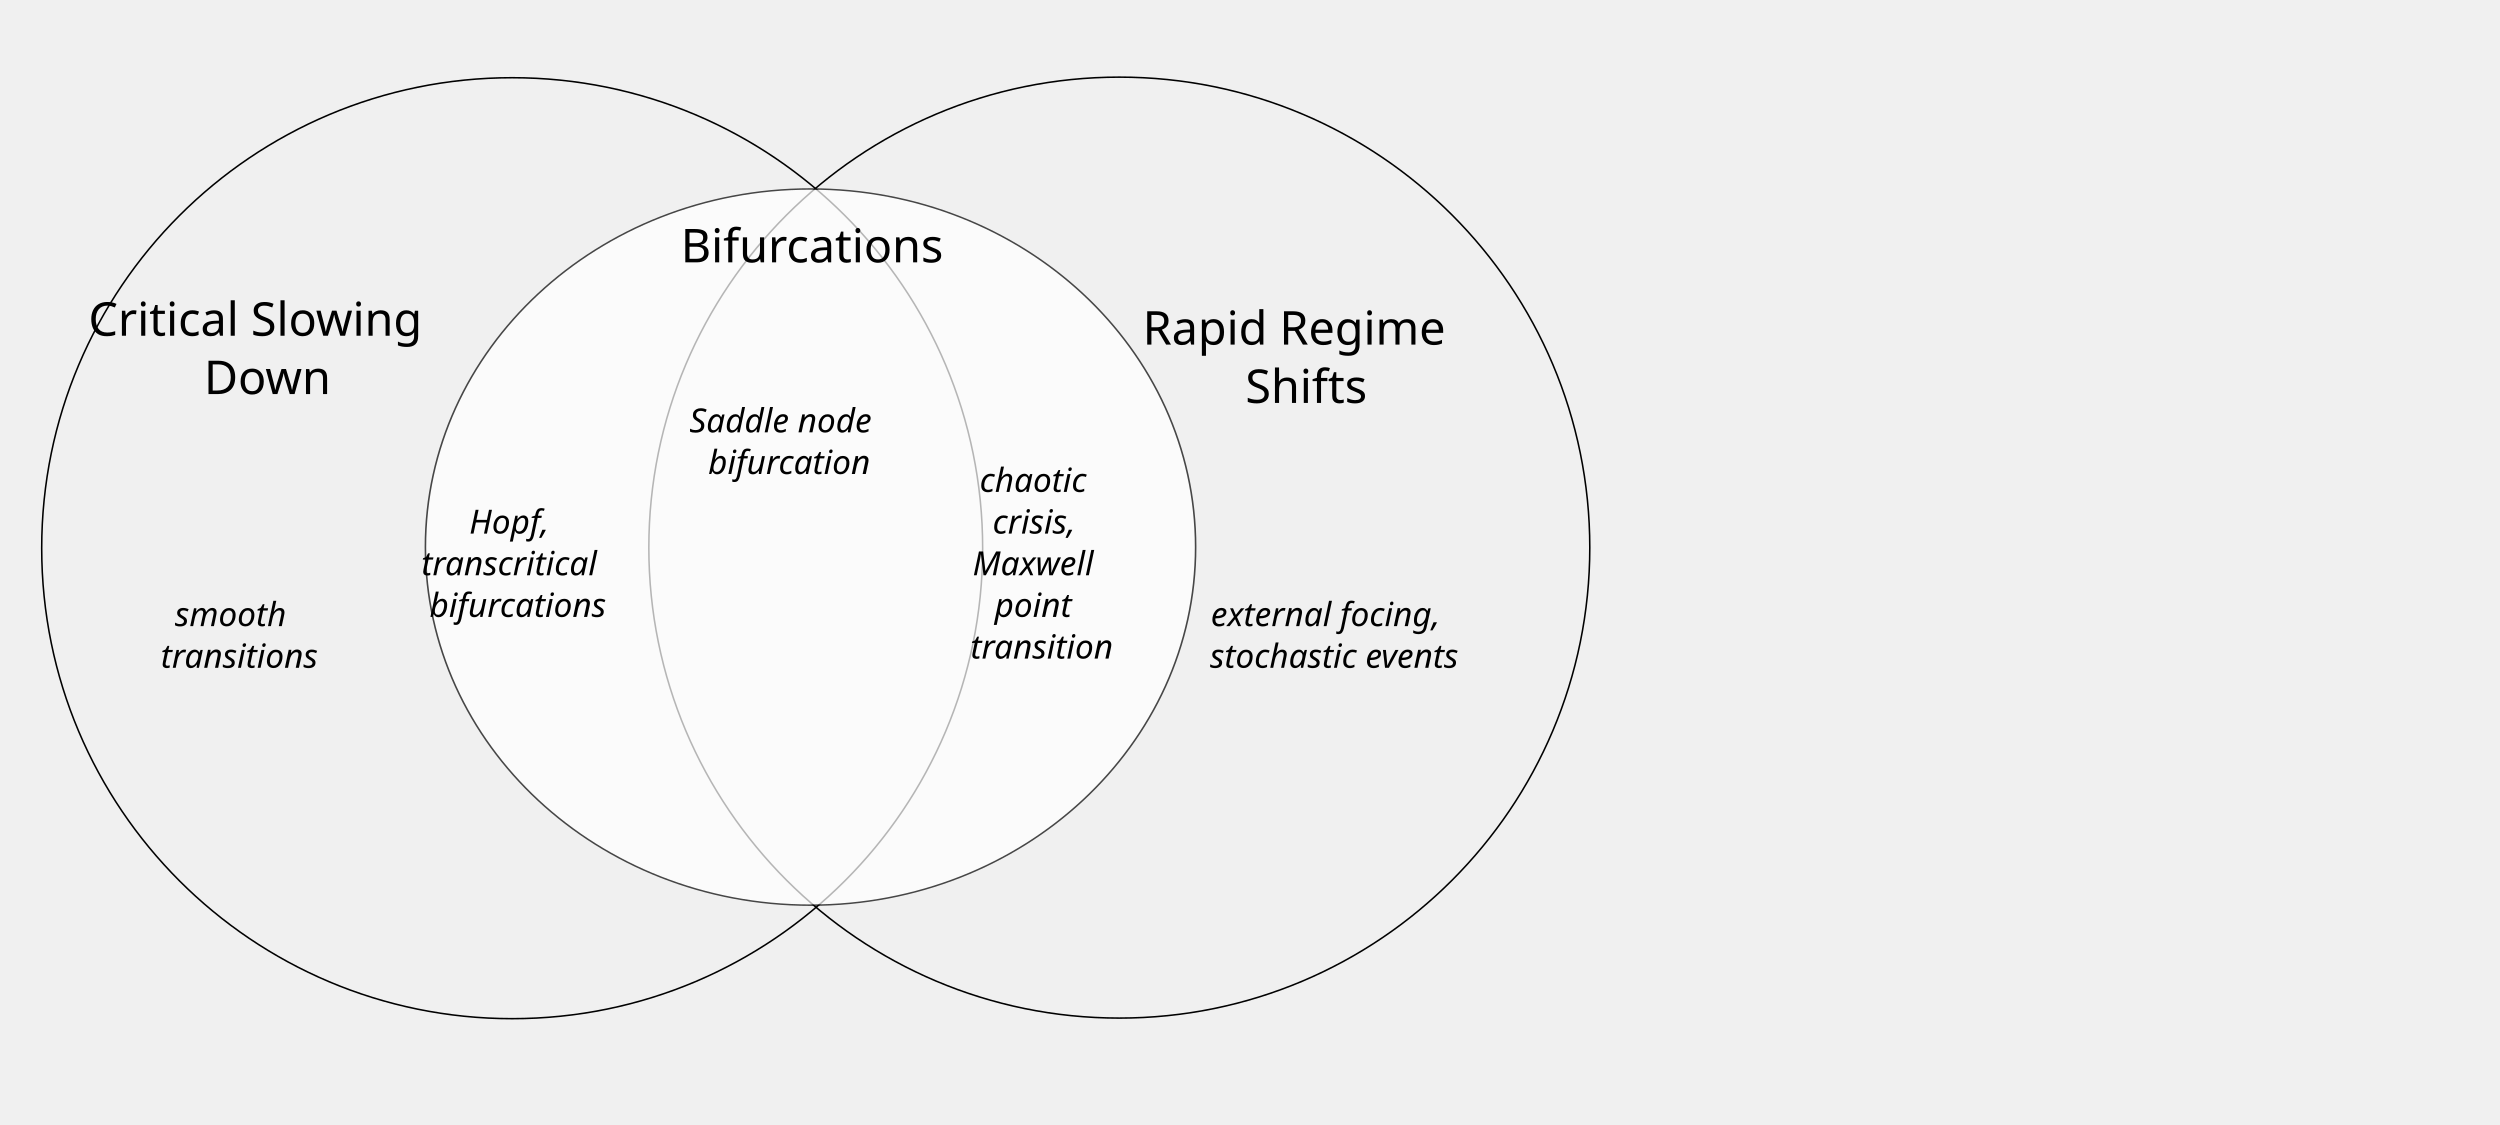
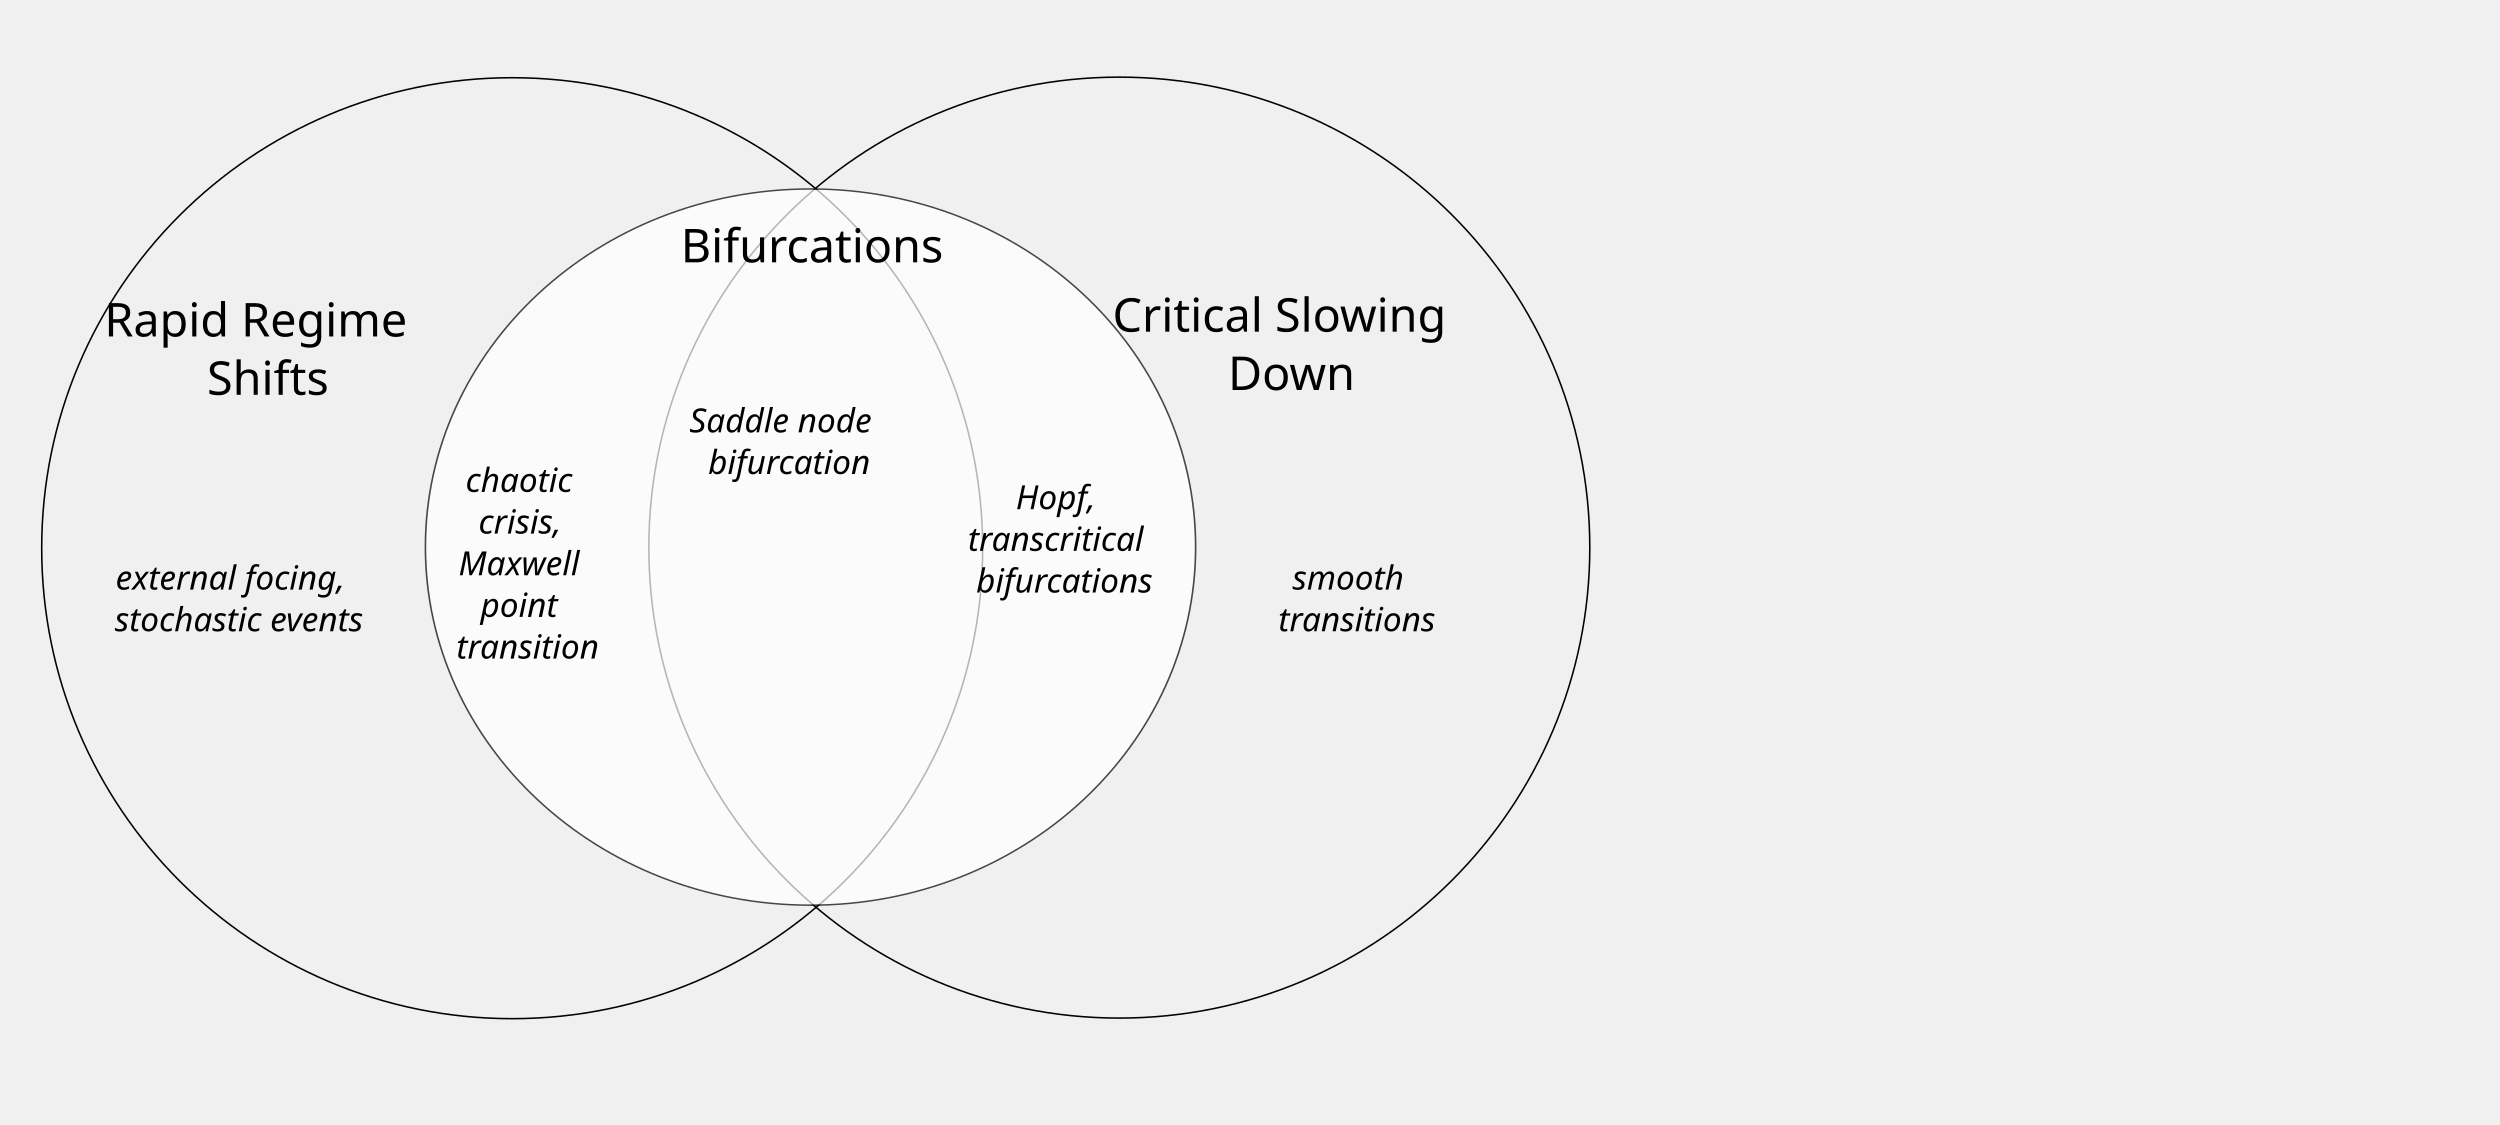
<svg xmlns="http://www.w3.org/2000/svg" id="svg2" version="1.1" width="1500" height="675" xml:space="preserve">
  <defs id="defs6">
    <clipPath clipPathUnits="userSpaceOnUse" id="clipPath18">
      <path d="m 0,2.324581e-5 720,0 0,540 L 0,540 0,2.324581e-5 z" id="path20" />
    </clipPath>
  </defs>
  <g id="g10" transform="matrix(1.25,0,0,-1.25,0,675)">
    <g id="g12" />
    <flowRoot xml:space="preserve" id="flowRoot3249" style="font-size:32px;font-style:normal;font-weight:normal;line-height:125%;letter-spacing:0px;word-spacing:0px;fill:#000000;fill-opacity:1;stroke:none;font-family:Sans" transform="matrix(0.8,0,0,-0.8,833.6993,498.8667)">
      <flowRegion id="flowRegion3251">
        <rect id="rect3253" width="383.141" height="991.042" x="-65.93" y="-2.184" />
      </flowRegion>
      <flowPara style="font-size:32px;font-style:normal;font-variant:normal;font-weight:normal;font-stretch:normal;font-family:Sans;-inkscape-font-specification:Sans" id="flowPara4715">I</flowPara>
      <flowPara style="font-size:14px;font-style:normal;font-variant:normal;font-weight:normal;font-stretch:normal;font-family:Sans;-inkscape-font-specification:Sans" id="flowPara4717">Carpenter and Brock (2006)</flowPara>
      <flowPara style="font-size:14px;font-style:normal;font-variant:normal;font-weight:normal;font-stretch:normal;font-family:Sans;-inkscape-font-specification:Sans" id="flowPara3546">Dakos et al. (2008)</flowPara>
      <flowPara style="font-size:14px;font-style:normal;font-variant:normal;font-weight:normal;font-stretch:normal;font-family:Sans;-inkscape-font-specification:Sans" id="flowPara3540">Guttal and Jayaprakash (2008)</flowPara>
      <flowPara style="font-size:14px;font-style:normal;font-variant:normal;font-weight:normal;font-stretch:normal;font-family:Sans;-inkscape-font-specification:Sans" id="flowPara3548">Dakos et al. (2009)</flowPara>
      <flowPara style="font-size:14px;font-style:normal;font-variant:normal;font-weight:normal;font-stretch:normal;font-family:Sans;-inkscape-font-specification:Sans" id="flowPara3544">Scheffer et al. (2009)</flowPara>
      <flowPara id="flowPara3263" style="font-size:14px;font-style:normal;font-variant:normal;font-weight:normal;font-stretch:normal;font-family:Sans;-inkscape-font-specification:Sans">Carpenter (2011)</flowPara>
      <flowPara style="font-size:14px;font-style:normal;font-variant:normal;font-weight:normal;font-stretch:normal;font-family:Sans;-inkscape-font-specification:Sans" id="flowPara3550">Seekell, Carpenter, and Pace (2011)</flowPara>
      <flowPara style="font-size:14px;font-style:normal;font-variant:normal;font-weight:normal;font-stretch:normal;font-family:Sans;-inkscape-font-specification:Sans" id="flowPara3371">Veraart et al. (2011)</flowPara>
      <flowPara style="font-size:14px;font-style:normal;font-variant:normal;font-weight:normal;font-stretch:normal;font-family:Sans;-inkscape-font-specification:Sans" id="flowPara3373">Boettiger and Hastings (2012)</flowPara>
      <flowPara style="font-size:14px;font-style:normal;font-variant:normal;font-weight:normal;font-stretch:normal;font-family:Sans;-inkscape-font-specification:Sans" id="flowPara3560">Brock and Carpenter (2012)</flowPara>
      <flowPara style="font-size:14px;font-style:normal;font-variant:normal;font-weight:normal;font-stretch:normal;font-family:Sans;-inkscape-font-specification:Sans" id="flowPara3556">Dai et al. (2012) </flowPara>
      <flowPara style="font-size:14px;font-style:normal;font-variant:normal;font-weight:normal;font-stretch:normal;font-family:Sans;-inkscape-font-specification:Sans" id="flowPara3375">Dakos et al. (2012)</flowPara>
      <flowPara style="font-size:14px;font-style:normal;font-variant:normal;font-weight:normal;font-stretch:normal;font-family:Sans;-inkscape-font-specification:Sans" id="flowPara3566">Lade and Gross (2012) </flowPara>
      <flowPara style="font-size:14px;font-style:normal;font-variant:normal;font-weight:normal;font-stretch:normal;font-family:Sans;-inkscape-font-specification:Sans" id="flowPara3381">Perretti and Munch (2012)</flowPara>
      <flowPara style="font-size:14px;font-style:normal;font-variant:normal;font-weight:normal;font-stretch:normal;font-family:Sans;-inkscape-font-specification:Sans" id="flowPara3570">Scheffer et al. (2012)</flowPara>
      <flowPara style="font-size:14px;font-style:normal;font-variant:normal;font-weight:normal;font-stretch:normal;font-family:Sans;-inkscape-font-specification:Sans" id="flowPara3572">Wang et al. (2012)</flowPara>
      <flowPara style="font-size:12px;font-style:normal;font-variant:normal;font-weight:normal;font-stretch:normal;font-family:Sans;-inkscape-font-specification:Sans" id="flowPara3383" />
      <flowPara style="font-size:32px;font-style:normal;font-variant:normal;font-weight:normal;font-stretch:normal;font-family:Sans;-inkscape-font-specification:Sans" id="flowPara4703">II</flowPara>
      <flowPara style="font-size:14px;font-style:normal;font-variant:normal;font-weight:normal;font-stretch:normal;font-family:Sans;-inkscape-font-specification:Sans" id="flowPara3401">Hastings et al. (1993)</flowPara>
      <flowPara style="font-size:14px;font-style:normal;font-variant:normal;font-weight:normal;font-stretch:normal;font-family:Sans;-inkscape-font-specification:Sans" id="flowPara3596">Schreiber (2003) </flowPara>
      <flowPara style="font-size:14px;font-style:normal;font-variant:normal;font-weight:normal;font-stretch:normal;font-family:Sans;-inkscape-font-specification:Sans" id="flowPara3590">Rietkerk and van de Koppel (2008)</flowPara>
      <flowPara style="font-size:14px;font-style:normal;font-variant:normal;font-weight:normal;font-stretch:normal;font-family:Sans;-inkscape-font-specification:Sans" id="flowPara3598">Schreiber and Rudolf (2008)</flowPara>
      <flowPara style="font-size:14px;font-style:normal;font-variant:normal;font-weight:normal;font-stretch:normal;font-family:Sans;-inkscape-font-specification:Sans" id="flowPara3405">Hastings and Wysham (2010)</flowPara>
      <flowPara style="font-size:14px;font-style:normal;font-variant:normal;font-weight:normal;font-stretch:normal;font-family:Sans;-inkscape-font-specification:Sans" id="flowPara3600">Bel, Hagberg, and Meron (2012)</flowPara>
      <flowPara style="font-size:12px;font-style:normal;font-variant:normal;font-weight:normal;font-stretch:normal;font-family:Sans;-inkscape-font-specification:Sans" id="flowPara3594" />
      <flowPara style="font-size:12px;font-style:normal;font-variant:normal;font-weight:normal;font-stretch:normal;font-family:Sans;-inkscape-font-specification:Sans" id="flowPara3407" />
      <flowPara style="font-size:12px;font-style:normal;font-variant:normal;font-weight:normal;font-stretch:normal;font-family:Sans;-inkscape-font-specification:Sans" id="flowPara3409" />
      <flowPara style="font-size:12px;font-style:normal;font-variant:normal;font-weight:normal;font-stretch:normal;font-family:Sans;-inkscape-font-specification:Sans" id="flowPara3411" />
      <flowPara style="font-size:12px" id="flowPara3447" />
      <flowPara id="flowPara3265" style="font-size:12px" />
      <flowPara id="flowPara3267" style="font-size:12px" />
      <flowPara id="flowPara3269" style="font-size:12px" />
      <flowPara id="flowPara3271" style="font-size:12px" />
      <flowPara id="flowPara3273" style="font-size:12px" />
      <flowPara id="flowPara3275" style="font-size:12px" />
      <flowPara id="flowPara3277" style="font-size:12px" />
      <flowPara id="flowPara3279" style="font-size:12px" />
      <flowPara id="flowPara3281" style="font-size:12px" />
      <flowPara id="flowPara3283" style="font-size:12px" />
      <flowPara id="flowPara3285" style="font-size:12px" />
      <flowPara id="flowPara3287" style="font-size:12px" />
      <flowPara id="flowPara3289" style="font-size:12px" />
      <flowPara id="flowPara3291" style="font-size:12px" />
      <flowPara id="flowPara3293" style="font-size:12px" />
      <flowPara id="flowPara3295" style="font-size:12px" />
      <flowPara id="flowPara3297" style="font-size:12px" />
      <flowPara id="flowPara3299" style="font-size:12px" />
      <flowPara id="flowPara3301" style="font-size:12px" />
      <flowPara id="flowPara3303" style="font-size:12px" />
      <flowPara id="flowPara3305" style="font-size:12px" />
      <flowPara id="flowPara3307" style="font-size:12px" />
      <flowPara id="flowPara3309" style="font-size:12px" />
      <flowPara id="flowPara3311" style="font-size:12px" />
      <flowPara id="flowPara3313" style="font-size:12px" />
      <flowPara id="flowPara3315" style="font-size:12px" />
      <flowPara id="flowPara3317" style="font-size:12px" />
      <flowPara id="flowPara3319" style="font-size:12px" />
      <flowPara id="flowPara3321" style="font-size:12px" />
      <flowPara id="flowPara3323" style="font-size:12px" />
      <flowPara id="flowPara3325" style="font-size:12px" />
      <flowPara id="flowPara3327" style="font-size:12px" />
      <flowPara id="flowPara3329" style="font-size:12px" />
      <flowPara id="flowPara3331" style="font-size:12px" />
      <flowPara id="flowPara3333" style="font-size:12px" />
      <flowPara id="flowPara3335" style="font-size:12px" />
      <flowPara id="flowPara3337" style="font-size:12px" />
      <flowPara id="flowPara3339" style="font-size:12px" />
      <flowPara id="flowPara3341" style="font-size:12px" />
      <flowPara id="flowPara3343" style="font-size:12px" />
      <flowPara id="flowPara3345" style="font-size:12px" />
      <flowPara id="flowPara3347" style="font-size:12px" />
      <flowPara id="flowPara3349" style="font-size:12px" />
      <flowPara id="flowPara3351" style="font-size:12px" />
      <flowPara id="flowPara3353" style="font-size:12px" />
      <flowPara id="flowPara3355" style="font-size:12px" />
      <flowPara id="flowPara3357" style="font-size:12px" />
      <flowPara id="flowPara3359" style="font-size:12px" />
      <flowPara id="flowPara3361" style="font-size:12px" />
      <flowPara id="flowPara3363" style="font-size:12px" />
      <flowPara id="flowPara3365" style="font-size:12px" />
    </flowRoot>
    <g id="g24" transform="matrix(1.0188578e-4,0,0,-1.0188578e-4,307.2994,511.2595)">
      <path d="M 40639.995,2297787.1 C 40639.995,1073644.4 1033004,81280.395 2257147,81280.395 c 1224143,0 2216507,992364.005 2216507,2216506.705 C 4473654,3521930 3481290,4514294 2257147,4514294 1033004,4514294 40639.995,3521930 40639.995,2297787.1 z" style="fill:none;stroke:#000000;stroke-width:7361.183;stroke-linecap:butt;stroke-linejoin:round;stroke-miterlimit:10;stroke-opacity:1;stroke-dasharray:none" id="path26" />
    </g>
    <g id="g28" transform="matrix(1.0188578e-4,0,0,-1.0188578e-4,20.01309,502.6985)">
      <path d="M -0.05,2216507 C -0.05,992363.9 992363.9,-0.148 2216507,-0.148 3440650,-0.148 4433014,992363.9 4433014,2216507 c 0,1224143 -992364,2216507 -2216507,2216507 C 992363.9,4433014 -0.05,3440650 -0.05,2216507 z" style="fill:none;stroke:#000000;stroke-width:7361.183;stroke-linecap:butt;stroke-linejoin:round;stroke-miterlimit:10;stroke-opacity:1;stroke-dasharray:none" id="path30" />
    </g>
    <g id="g32" transform="matrix(8.3396992e-5,0,0,-7.7551503e-5,204.1995,449.3015)" style="opacity:0.71;fill:#ffffff">
      <path d="M -0.139,2216507 C -0.139,992363.9 992363.9,-0.148 2216507,-0.148 3440650,-0.148 4433014,992363.9 4433014,2216507 c 0,1224143 -992364,2216507 -2216507,2216507 C 992363.9,4433014 -0.139,3440650 -0.139,2216507 z" style="fill:#ffffff;stroke:#000000;stroke-width:9325.902;stroke-linecap:butt;stroke-linejoin:round;stroke-miterlimit:10;stroke-opacity:1;stroke-dasharray:none" id="path34" />
    </g>
    <g id="g168" transform="translate(355.2669,216.0774)">
      <text transform="matrix(1,0,0,-1,0,-18)" id="text170">
        <tspan style="font-size:18px;font-variant:normal;font-weight:300;writing-mode:lr-tb;fill:#000000;fill-opacity:1;fill-rule:nonzero;stroke:none;font-family:Lato;-inkscape-font-specification:Lato-Light" id="tspan172" x="0" y="0" />
      </text>
      <text transform="matrix(1,0,0,-1,21.24,-18)" id="text174">
        <tspan style="font-size:18px;font-variant:normal;font-weight:300;writing-mode:lr-tb;fill:#000000;fill-opacity:1;fill-rule:nonzero;stroke:none;font-family:Lato;-inkscape-font-specification:Lato-Light" x="0" y="0" id="tspan176"> </tspan>
      </text>
    </g>
    <g id="g178" transform="translate(465.8463,287.0844)">
      <text transform="matrix(1,0,0,-1,0,-18)" id="text180">
        <tspan style="font-size:18px;font-variant:normal;font-weight:300;writing-mode:lr-tb;fill:#000000;fill-opacity:1;fill-rule:nonzero;stroke:none;font-family:Lato;-inkscape-font-specification:Lato-Light" id="tspan182" x="0" y="0" />
      </text>
      <text transform="matrix(1,0,0,-1,21.24,-18)" id="text184">
        <tspan style="font-size:18px;font-variant:normal;font-weight:300;writing-mode:lr-tb;fill:#000000;fill-opacity:1;fill-rule:nonzero;stroke:none;font-family:Lato;-inkscape-font-specification:Lato-Light" x="0" y="0" id="tspan186"> </tspan>
      </text>
    </g>
    <g id="g188" transform="translate(355.2669,110.8597)">
      <text transform="matrix(1,0,0,-1,0,-18)" id="text190">
        <tspan style="font-size:18px;font-variant:normal;font-weight:300;writing-mode:lr-tb;fill:#000000;fill-opacity:1;fill-rule:nonzero;stroke:none;font-family:Lato;-inkscape-font-specification:Lato-Light" x="0" y="0" id="tspan192" />
      </text>
      <text transform="matrix(1,0,0,-1,21.24,-18)" id="text194">
        <tspan style="font-size:18px;font-variant:normal;font-weight:300;writing-mode:lr-tb;fill:#000000;fill-opacity:1;fill-rule:nonzero;stroke:none;font-family:Lato;-inkscape-font-specification:Lato-Light" x="0" y="0" id="tspan196"> </tspan>
      </text>
    </g>
    <g id="g198" transform="translate(217.3797,75.88024)">
      <text transform="matrix(1,0,0,-1,0,-18)" id="text200">
        <tspan style="font-size:18px;font-variant:normal;font-weight:300;writing-mode:lr-tb;fill:#000000;fill-opacity:1;fill-rule:nonzero;stroke:none;font-family:Lato;-inkscape-font-specification:Lato-Light" x="0" id="tspan202" y="0" />
      </text>
      <text transform="matrix(1,0,0,-1,21.24,-18)" id="text204">
        <tspan style="font-size:18px;font-variant:normal;font-weight:300;writing-mode:lr-tb;fill:#000000;fill-opacity:1;fill-rule:nonzero;stroke:none;font-family:Lato;-inkscape-font-specification:Lato-Light" x="0" y="0" id="tspan206"> </tspan>
      </text>
    </g>
    <g id="g208" transform="translate(354.5861,395.3481)">
      <text transform="matrix(1,0,0,-1,0,-18)" id="text210">
        <tspan style="font-size:18px;font-variant:normal;font-weight:300;writing-mode:lr-tb;fill:#000000;fill-opacity:1;fill-rule:nonzero;stroke:none;font-family:Lato;-inkscape-font-specification:Lato-Light" id="tspan212" x="0" y="0" />
      </text>
      <text transform="matrix(1,0,0,-1,21.24,-18)" id="text214">
        <tspan style="font-size:18px;font-variant:normal;font-weight:300;writing-mode:lr-tb;fill:#000000;fill-opacity:1;fill-rule:nonzero;stroke:none;font-family:Lato;-inkscape-font-specification:Lato-Light" x="0" y="0" id="tspan216"> </tspan>
      </text>
    </g>
    <g id="g218" transform="translate(522.3455,87.90616)">
      <text transform="matrix(1,0,0,-1,0,-18)" id="text220">
        <tspan style="font-size:18px;font-variant:normal;font-weight:300;writing-mode:lr-tb;fill:#000000;fill-opacity:1;fill-rule:nonzero;stroke:none;font-family:Lato;-inkscape-font-specification:Lato-Light" x="0" y="0" id="tspan222" />
      </text>
      <text transform="matrix(1,0,0,-1,21.24,-18)" id="text224">
        <tspan style="font-size:18px;font-variant:normal;font-weight:300;writing-mode:lr-tb;fill:#000000;fill-opacity:1;fill-rule:nonzero;stroke:none;font-family:Lato;-inkscape-font-specification:Lato-Light" x="0" y="0" id="tspan226"> </tspan>
      </text>
    </g>
-     <flowRoot xml:space="preserve" id="flowRoot3209" style="font-size:32px;font-style:normal;font-variant:normal;font-weight:normal;font-stretch:normal;text-align:start;line-height:125%;letter-spacing:0px;word-spacing:0px;writing-mode:lr-tb;text-anchor:start;fill:#000000;fill-opacity:1;stroke:none;font-family:Sans;-inkscape-font-specification:Sans" transform="matrix(0.8,0,0,-0.8,299.7318,442.377)">
+     <flowRoot xml:space="preserve" id="flowRoot3209" style="font-size:32px;font-style:normal;font-variant:normal;font-weight:normal;font-stretch:normal;text-align:start;line-height:125%;letter-spacing:0px;word-spacing:0px;writing-mode:lr-tb;text-anchor:start;fill:#000000;fill-opacity:1;stroke:none;font-family:Sans;-inkscape-font-specification:Sans" transform="matrix(0.8,0,0,-0.8,-225.9655,462.8587)">
      <flowRegion id="flowRegion3211">
        <rect id="rect3213" width="52.151" height="44.249" x="429.061" y="179.565" style="font-size:32px;font-style:normal;font-variant:normal;font-weight:normal;font-stretch:normal;text-align:start;line-height:125%;writing-mode:lr-tb;text-anchor:start;font-family:Sans;-inkscape-font-specification:Sans" />
      </flowRegion>
      <flowPara id="flowPara3215">V</flowPara>
    </flowRoot>
-     <flowRoot xml:space="preserve" id="flowRoot3217" style="font-size:32px;font-style:normal;font-variant:normal;font-weight:normal;font-stretch:normal;text-align:start;line-height:125%;letter-spacing:0px;word-spacing:0px;writing-mode:lr-tb;text-anchor:start;fill:#000000;fill-opacity:1;stroke:none;font-family:Sans;-inkscape-font-specification:Sans" transform="matrix(0.8,0,0,-0.8,58.4999,602.868)">
+     <flowRoot xml:space="preserve" id="flowRoot3217" style="font-size:32px;font-style:normal;font-variant:normal;font-weight:normal;font-stretch:normal;text-align:start;line-height:125%;letter-spacing:0px;word-spacing:0px;writing-mode:lr-tb;text-anchor:start;fill:#000000;fill-opacity:1;stroke:none;font-family:Sans;-inkscape-font-specification:Sans" transform="matrix(0.8,0,0,-0.8,-185.33,602.868)">
      <flowRegion id="flowRegion3219">
        <rect id="rect3221" width="65.584" height="52.941" x="558.648" y="308.363" style="font-size:32px;font-style:normal;font-variant:normal;font-weight:normal;font-stretch:normal;text-align:start;line-height:125%;writing-mode:lr-tb;text-anchor:start;font-family:Sans;-inkscape-font-specification:Sans" />
      </flowRegion>
      <flowPara id="flowPara3223">II</flowPara>
    </flowRoot>
-     <flowRoot xml:space="preserve" id="flowRoot3233" style="font-size:32px;font-style:normal;font-variant:normal;font-weight:normal;font-stretch:normal;text-align:start;line-height:125%;letter-spacing:0px;word-spacing:0px;writing-mode:lr-tb;text-anchor:start;fill:#000000;fill-opacity:1;stroke:none;font-family:Sans;-inkscape-font-specification:Sans" transform="matrix(0.8,0,0,-0.8,-67.38887,771.018)">
+     <flowRoot xml:space="preserve" id="flowRoot3233" style="font-size:32px;font-style:normal;font-variant:normal;font-weight:normal;font-stretch:normal;text-align:start;line-height:125%;letter-spacing:0px;word-spacing:0px;writing-mode:lr-tb;text-anchor:start;fill:#000000;fill-opacity:1;stroke:none;font-family:Sans;-inkscape-font-specification:Sans" transform="matrix(0.8,0,0,-0.8,170.5891,771.018)">
      <flowRegion id="flowRegion3235">
        <rect id="rect3237" width="71.905" height="44.249" x="406.936" y="518.547" style="font-size:32px;font-style:normal;font-variant:normal;font-weight:normal;font-stretch:normal;text-align:start;line-height:125%;writing-mode:lr-tb;text-anchor:start;font-family:Sans;-inkscape-font-specification:Sans" />
      </flowRegion>
      <flowPara id="flowPara3239">III</flowPara>
    </flowRoot>
-     <flowRoot xml:space="preserve" id="flowRoot3241" style="font-size:32px;font-style:normal;font-variant:normal;font-weight:normal;font-stretch:normal;text-align:start;line-height:125%;letter-spacing:0px;word-spacing:0px;writing-mode:lr-tb;text-anchor:start;fill:#000000;fill-opacity:1;stroke:none;font-family:Sans;-inkscape-font-specification:Sans" transform="matrix(0.8,0,0,-0.8,-111.929,769.827)">
+     <flowRoot xml:space="preserve" id="flowRoot3241" style="font-size:32px;font-style:normal;font-variant:normal;font-weight:normal;font-stretch:normal;text-align:start;line-height:125%;letter-spacing:0px;word-spacing:0px;writing-mode:lr-tb;text-anchor:start;fill:#000000;fill-opacity:1;stroke:none;font-family:Sans;-inkscape-font-specification:Sans" transform="matrix(0.8,0,0,-0.8,424.4968,790.3087)">
      <flowRegion id="flowRegion3243">
        <rect id="rect3245" width="80.597" height="48.99" x="285.25" y="588.872" style="font-size:32px;font-style:normal;font-variant:normal;font-weight:normal;font-stretch:normal;text-align:start;line-height:125%;writing-mode:lr-tb;text-anchor:start;font-family:Sans;-inkscape-font-specification:Sans" />
      </flowRegion>
      <flowPara id="flowPara3247">IV</flowPara>
    </flowRoot>
    <flowRoot xml:space="preserve" id="flowRoot3217-2" style="font-size:32px;font-style:normal;font-variant:normal;font-weight:normal;font-stretch:normal;text-align:start;line-height:125%;letter-spacing:0px;word-spacing:0px;writing-mode:lr-tb;text-anchor:start;fill:#000000;fill-opacity:1;stroke:none;font-family:Sans;-inkscape-font-specification:Sans" transform="matrix(0.8,0,0,-0.8,-61.96303,646.6576)">
      <flowRegion id="flowRegion3219-2">
        <rect id="rect3221-3" width="65.584" height="52.941" x="558.648" y="308.363" style="font-size:32px;font-style:normal;font-variant:normal;font-weight:normal;font-stretch:normal;text-align:start;line-height:125%;writing-mode:lr-tb;text-anchor:start;font-family:Sans;-inkscape-font-specification:Sans" />
      </flowRegion>
      <flowPara id="flowPara3223-7">I</flowPara>
    </flowRoot>
    <flowRoot xml:space="preserve" id="flowRoot4517" style="font-size:32px;font-style:normal;font-weight:normal;line-height:125%;letter-spacing:0px;word-spacing:0px;fill:#000000;fill-opacity:1;stroke:none;font-family:Sans" transform="matrix(0.8,0,0,-0.8,0,540)">
      <flowRegion id="flowRegion4519">
        <rect id="rect4521" width="32.812" height="54.688" x="-271.875" y="-75" />
      </flowRegion>
      <flowPara id="flowPara4523" />
    </flowRoot>
    <flowRoot xml:space="preserve" id="flowRoot4667" style="font-size:12px;font-style:normal;font-weight:normal;line-height:125%;letter-spacing:0px;word-spacing:0px;fill:#000000;fill-opacity:1;stroke:none;font-family:Sans" transform="matrix(0.8,0,0,-0.8,0,540)">
      <flowRegion id="flowRegion4669">
        <rect id="rect4671" width="286.275" height="192.157" x="390.196" y="-103.431" style="font-size:12px" />
      </flowRegion>
      <flowPara id="flowPara4673" />
    </flowRoot>
    <flowRoot xml:space="preserve" id="flowRoot3249-0" style="font-size:32px;font-style:normal;font-weight:normal;line-height:125%;letter-spacing:0px;word-spacing:0px;fill:#000000;fill-opacity:1;stroke:none;font-family:Sans" transform="matrix(0.8,0,0,-0.8,1049.076,492.0395)">
      <flowRegion id="flowRegion3251-3">
        <rect id="rect3253-5" width="254.327" height="407.992" x="-65.93" y="-2.184" />
      </flowRegion>
      <flowPara style="font-size:32px;font-style:normal;font-variant:normal;font-weight:normal;font-stretch:normal;font-family:Sans;-inkscape-font-specification:Sans" id="flowPara4705-8">III</flowPara>
      <flowPara style="font-size:14px;font-style:normal;font-variant:normal;font-weight:normal;font-stretch:normal;font-family:Sans;-inkscape-font-specification:Sans" id="flowPara3451-1">Chisholm and Filotas (2009)</flowPara>
      <flowPara style="font-size:14px;font-style:normal;font-variant:normal;font-weight:normal;font-stretch:normal;font-family:Sans;-inkscape-font-specification:Sans" id="flowPara3602">Drake and Griffen (2010)</flowPara>
      <flowPara style="font-size:14px;font-style:normal;font-variant:normal;font-weight:normal;font-stretch:normal;font-family:Sans;-inkscape-font-specification:Sans" id="flowPara3417-4">Kéfi et al. (2012)</flowPara>
      <flowPara style="font-size:14px;font-style:normal;font-variant:normal;font-weight:normal;font-stretch:normal;font-family:Sans;-inkscape-font-specification:Sans" id="flowPara3614" />
      <flowPara style="font-size:32px;font-style:normal;font-variant:normal;font-weight:normal;font-stretch:normal;font-family:Sans;-inkscape-font-specification:Sans" id="flowPara3421-4">IV </flowPara>
      <flowPara style="font-size:14px;font-style:normal;font-variant:normal;font-weight:normal;font-stretch:normal;font-family:Sans;-inkscape-font-specification:Sans" id="flowPara4699-6">Kéfi et al. (2012)</flowPara>
      <flowPara style="font-size:12px;font-style:normal;font-variant:normal;font-weight:normal;font-stretch:normal;font-family:Sans;-inkscape-font-specification:Sans" id="flowPara3423-7" />
      <flowPara style="font-size:32px;font-style:normal;font-variant:normal;font-weight:normal;font-stretch:normal;font-family:Sans;-inkscape-font-specification:Sans" id="flowPara4848-2">V</flowPara>
      <flowPara style="font-size:14px;font-style:normal;font-variant:normal;font-weight:normal;font-stretch:normal;font-family:Sans;-inkscape-font-specification:Sans" id="flowPara3427-9">Scheffer et al. (2001)</flowPara>
      <flowPara style="font-size:14px;font-style:normal;font-variant:normal;font-weight:normal;font-stretch:normal;font-family:Sans;-inkscape-font-specification:Sans" id="flowPara3604">Williams, Blois, and Shuman (2011)</flowPara>
      <flowPara style="font-size:14px;font-style:normal;font-variant:normal;font-weight:normal;font-stretch:normal;font-family:Sans;-inkscape-font-specification:Sans" id="flowPara3606">Schooler et al. (2011)</flowPara>
      <flowPara style="font-size:14px;font-style:normal;font-variant:normal;font-weight:normal;font-stretch:normal;font-family:Sans;-inkscape-font-specification:Sans" id="flowPara3437-8">Barnosky et al. (2012)</flowPara>
      <flowPara style="font-size:14px;font-style:normal;font-variant:normal;font-weight:normal;font-stretch:normal;font-family:Sans;-inkscape-font-specification:Sans" id="flowPara3439-0">Ditlevesen and Johnsen (2010)</flowPara>
      <flowPara style="font-size:14px;font-style:normal;font-variant:normal;font-weight:normal;font-stretch:normal;font-family:Sans;-inkscape-font-specification:Sans" id="flowPara5429">Di Lorenzo and Ohman (2013)</flowPara>
      <flowPara style="font-size:14px;font-style:normal;font-variant:normal;font-weight:normal;font-stretch:normal;font-family:Sans;-inkscape-font-specification:Sans" id="flowPara3441-8">Doney and Sailley (2013)</flowPara>
      <flowPara style="font-size:12px;font-style:normal;font-variant:normal;font-weight:normal;font-stretch:normal;font-family:Sans;-inkscape-font-specification:Sans" id="flowPara3443-2" />
      <flowPara id="flowPara3265-5" style="font-size:12px" />
      <flowPara id="flowPara3267-4" style="font-size:12px" />
      <flowPara id="flowPara3269-2" style="font-size:12px" />
      <flowPara id="flowPara3271-1" style="font-size:12px" />
      <flowPara id="flowPara3273-5" style="font-size:12px" />
      <flowPara id="flowPara3275-9" style="font-size:12px" />
      <flowPara id="flowPara3277-6" style="font-size:12px" />
      <flowPara id="flowPara3279-5" style="font-size:12px" />
      <flowPara id="flowPara3281-4" style="font-size:12px" />
      <flowPara id="flowPara3283-9" style="font-size:12px" />
      <flowPara id="flowPara3285-5" style="font-size:12px" />
      <flowPara id="flowPara3287-8" style="font-size:12px" />
      <flowPara id="flowPara3289-7" style="font-size:12px" />
      <flowPara id="flowPara3291-6" style="font-size:12px" />
      <flowPara id="flowPara3293-4" style="font-size:12px" />
      <flowPara id="flowPara3295-9" style="font-size:12px" />
      <flowPara id="flowPara3297-5" style="font-size:12px" />
      <flowPara id="flowPara3299-8" style="font-size:12px" />
      <flowPara id="flowPara3301-5" style="font-size:12px" />
      <flowPara id="flowPara3303-4" style="font-size:12px" />
      <flowPara id="flowPara3305-2" style="font-size:12px" />
      <flowPara id="flowPara3307-2" style="font-size:12px" />
      <flowPara id="flowPara3309-1" style="font-size:12px" />
      <flowPara id="flowPara3311-4" style="font-size:12px" />
      <flowPara id="flowPara3313-1" style="font-size:12px" />
      <flowPara id="flowPara3315-1" style="font-size:12px" />
      <flowPara id="flowPara3317-5" style="font-size:12px" />
      <flowPara id="flowPara3319-9" style="font-size:12px" />
      <flowPara id="flowPara3321-6" style="font-size:12px" />
      <flowPara id="flowPara3323-8" style="font-size:12px" />
      <flowPara id="flowPara3325-4" style="font-size:12px" />
      <flowPara id="flowPara3327-1" style="font-size:12px" />
      <flowPara id="flowPara3329-2" style="font-size:12px" />
      <flowPara id="flowPara3331-6" style="font-size:12px" />
      <flowPara id="flowPara3333-2" style="font-size:12px" />
      <flowPara id="flowPara3335-0" style="font-size:12px" />
      <flowPara id="flowPara3337-5" style="font-size:12px" />
      <flowPara id="flowPara3339-1" style="font-size:12px" />
      <flowPara id="flowPara3341-5" style="font-size:12px" />
      <flowPara id="flowPara3343-2" style="font-size:12px" />
      <flowPara id="flowPara3345-0" style="font-size:12px" />
      <flowPara id="flowPara3347-0" style="font-size:12px" />
      <flowPara id="flowPara3349-0" style="font-size:12px" />
      <flowPara id="flowPara3351-7" style="font-size:12px" />
      <flowPara id="flowPara3353-8" style="font-size:12px" />
      <flowPara id="flowPara3355-4" style="font-size:12px" />
      <flowPara id="flowPara3357-7" style="font-size:12px" />
      <flowPara id="flowPara3359-5" style="font-size:12px" />
      <flowPara id="flowPara3361-4" style="font-size:12px" />
      <flowPara id="flowPara3363-4" style="font-size:12px" />
      <flowPara id="flowPara3365-2" style="font-size:12px" />
    </flowRoot>
    <flowRoot xml:space="preserve" id="flowRoot5876" style="font-size:32px;font-style:normal;font-weight:normal;line-height:125%;letter-spacing:0px;word-spacing:0px;fill:#000000;fill-opacity:1;stroke:none;font-family:Sans" transform="matrix(0.8,0,0,-0.8,0,540)">
      <flowRegion id="flowRegion5878">
        <rect id="rect5880" width="23.729" height="47.458" x="393.22" y="168.22" />
      </flowRegion>
      <flowPara id="flowPara5882" />
    </flowRoot>
-     <text xml:space="preserve" style="font-size:22.4px;font-style:normal;font-variant:normal;font-weight:normal;font-stretch:normal;text-align:start;line-height:125%;letter-spacing:0px;word-spacing:0px;writing-mode:lr-tb;text-anchor:start;fill:#000000;fill-opacity:1;stroke:none;font-family:Sans;-inkscape-font-specification:Sans" x="641.554" y="-374.584" id="text3381" transform="scale(1,-1)">
-       <tspan id="tspan3383" x="641.554" y="-374.584" style="text-align:center;text-anchor:middle">Rapid Regime</tspan>
-       <tspan x="641.554" y="-346.584" id="tspan3259" style="text-align:center;text-anchor:middle">Shifts</tspan>
-     </text>
-     <text xml:space="preserve" style="font-size:22.4px;font-style:normal;font-variant:normal;font-weight:normal;font-stretch:normal;text-align:center;line-height:125%;letter-spacing:0px;word-spacing:0px;writing-mode:lr-tb;text-anchor:middle;fill:#000000;fill-opacity:1;stroke:none;font-family:Sans;-inkscape-font-specification:Sans" x="142.918" y="-378.836" id="text3385" transform="scale(1,-1)">
-       <tspan x="142.918" y="-378.836" id="tspan3507">Critical Slowing</tspan>
-       <tspan x="142.918" y="-350.836" id="tspan3426">Down</tspan>
+     <text xml:space="preserve" style="font-size:22.4px;font-style:normal;font-variant:normal;font-weight:normal;font-stretch:normal;text-align:start;line-height:125%;letter-spacing:0px;word-spacing:0px;writing-mode:lr-tb;text-anchor:start;fill:#000000;fill-opacity:1;stroke:none;font-family:Sans;-inkscape-font-specification:Sans" x="143.165" y="-378.485" id="text3381" transform="scale(1,-1)">
+       <tspan id="tspan3383" x="143.165" y="-378.485" style="text-align:center;text-anchor:middle">Rapid Regime</tspan>
+       <tspan x="143.165" y="-350.485" id="tspan3259" style="text-align:center;text-anchor:middle">Shifts</tspan>
+     </text>
+     <text xml:space="preserve" style="font-size:22.4px;font-style:normal;font-variant:normal;font-weight:normal;font-stretch:normal;text-align:center;line-height:125%;letter-spacing:0px;word-spacing:0px;writing-mode:lr-tb;text-anchor:middle;fill:#000000;fill-opacity:1;stroke:none;font-family:Sans;-inkscape-font-specification:Sans" x="634.479" y="-380.787" id="text3385" transform="scale(1,-1)">
+       <tspan x="634.479" y="-380.787" id="tspan3507">Critical Slowing</tspan>
+       <tspan x="634.479" y="-352.787" id="tspan3426">Down</tspan>
    </text>
    <text xml:space="preserve" style="font-size:22.4px;font-style:normal;font-variant:normal;font-weight:normal;font-stretch:normal;text-align:start;line-height:125%;letter-spacing:0px;word-spacing:0px;writing-mode:lr-tb;text-anchor:start;fill:#000000;fill-opacity:1;stroke:none;font-family:Sans;-inkscape-font-specification:Sans" x="326.778" y="-414.075" id="text3389" transform="scale(1,-1)">
      <tspan id="tspan3391" x="326.778" y="-414.075">Bifurcations</tspan>
    </text>
    <flowRoot xml:space="preserve" id="flowRoot3393" style="fill:black;stroke:none;stroke-opacity:1;stroke-width:1px;stroke-linejoin:miter;stroke-linecap:butt;fill-opacity:1;font-family:Sans;font-style:normal;font-weight:normal;font-size:40px;line-height:125%;letter-spacing:0px;word-spacing:0px">
      <flowRegion id="flowRegion3395">
        <rect id="rect3397" width="330.553" height="364.794" x="-279.192" y="-51.953" />
      </flowRegion>
      <flowPara id="flowPara3400" />
    </flowRoot>
-     <text xml:space="preserve" style="font-size:16px;font-style:italic;font-variant:normal;font-weight:normal;font-stretch:normal;text-align:center;line-height:125%;letter-spacing:0px;word-spacing:0px;writing-mode:lr-tb;text-anchor:middle;fill:#000000;fill-opacity:1;stroke:none;font-family:Sans;-inkscape-font-specification:Sans Italic" x="650.795" y="-239.458" id="text3428" transform="scale(1,-1)">
-       <tspan x="650.795" y="-239.458" id="tspan3432">external focing,</tspan>
-       <tspan x="650.795" y="-219.458" id="tspan3270">stochastic events</tspan>
-     </text>
-     <text xml:space="preserve" style="font-size:16px;font-style:italic;font-variant:normal;font-weight:normal;font-stretch:normal;text-align:center;line-height:125%;letter-spacing:0px;word-spacing:0px;writing-mode:lr-tb;text-anchor:middle;fill:#000000;fill-opacity:1;stroke:none;font-family:Sans;-inkscape-font-specification:Sans Italic" x="125.25" y="-239.458" id="text3436" transform="scale(1,-1)">
-       <tspan x="125.25" y="-239.458" id="tspan3440">smooth</tspan>
-       <tspan x="125.25" y="-219.458" id="tspan3444">transitions</tspan>
-     </text>
-     <text xml:space="preserve" style="font-size:16px;font-style:italic;font-variant:normal;font-weight:normal;font-stretch:normal;text-align:center;line-height:125%;letter-spacing:0px;word-spacing:0px;writing-mode:lr-tb;text-anchor:middle;fill:#000000;fill-opacity:1;stroke:none;font-family:Sans;-inkscape-font-specification:Sans Italic" x="258.931" y="-283.882" id="text3446" transform="scale(1,-1)">
-       <tspan id="tspan3448" x="258.931" y="-283.882">Hopf,</tspan>
-       <tspan x="258.931" y="-263.882" id="tspan3276">transcritical</tspan>
-       <tspan x="258.931" y="-243.881" id="tspan3458">bifurcations</tspan>
-     </text>
-     <text xml:space="preserve" style="font-size:16px;font-style:italic;font-variant:normal;font-weight:normal;font-stretch:normal;text-align:center;line-height:125%;letter-spacing:0px;word-spacing:0px;writing-mode:lr-tb;text-anchor:middle;fill:#000000;fill-opacity:1;stroke:none;font-family:Sans;-inkscape-font-specification:Sans Italic" x="510.435" y="-303.882" id="text3460" transform="scale(1,-1)">
-       <tspan x="510.435" y="-303.882" id="tspan3464">chaotic</tspan>
-       <tspan x="512.981" y="-283.882" id="tspan3472">crisis, </tspan>
-       <tspan x="510.435" y="-263.882" id="tspan3256">Maxwell</tspan>
-       <tspan x="510.435" y="-243.881" id="tspan3274">point</tspan>
-       <tspan x="510.435" y="-223.881" id="tspan3258">transition</tspan>
+     <text xml:space="preserve" style="font-size:16px;font-style:italic;font-variant:normal;font-weight:normal;font-stretch:normal;text-align:center;line-height:125%;letter-spacing:0px;word-spacing:0px;writing-mode:lr-tb;text-anchor:middle;fill:#000000;fill-opacity:1;stroke:none;font-family:Sans;-inkscape-font-specification:Sans Italic" x="125.097" y="-256.998" id="text3428" transform="scale(1,-1)">
+       <tspan x="125.097" y="-256.998" id="tspan3432">external focing,</tspan>
+       <tspan x="125.097" y="-236.998" id="tspan3270">stochastic events</tspan>
+     </text>
+     <text xml:space="preserve" style="font-size:16px;font-style:italic;font-variant:normal;font-weight:normal;font-stretch:normal;text-align:center;line-height:125%;letter-spacing:0px;word-spacing:0px;writing-mode:lr-tb;text-anchor:middle;fill:#000000;fill-opacity:1;stroke:none;font-family:Sans;-inkscape-font-specification:Sans Italic" x="661.676" y="-256.998" id="text3436" transform="scale(1,-1)">
+       <tspan x="661.676" y="-256.998" id="tspan3440">smooth</tspan>
+       <tspan x="661.676" y="-236.998" id="tspan3444">transitions</tspan>
+     </text>
+     <text xml:space="preserve" style="font-size:16px;font-style:italic;font-variant:normal;font-weight:normal;font-stretch:normal;text-align:center;line-height:125%;letter-spacing:0px;word-spacing:0px;writing-mode:lr-tb;text-anchor:middle;fill:#000000;fill-opacity:1;stroke:none;font-family:Sans;-inkscape-font-specification:Sans Italic" x="521.292" y="-295.585" id="text3446" transform="scale(1,-1)">
+       <tspan id="tspan3448" x="521.292" y="-295.585">Hopf,</tspan>
+       <tspan x="521.292" y="-275.585" id="tspan3276">transcritical</tspan>
+       <tspan x="521.292" y="-255.585" id="tspan3458">bifurcations</tspan>
+     </text>
+     <text xml:space="preserve" style="font-size:16px;font-style:italic;font-variant:normal;font-weight:normal;font-stretch:normal;text-align:center;line-height:125%;letter-spacing:0px;word-spacing:0px;writing-mode:lr-tb;text-anchor:middle;fill:#000000;fill-opacity:1;stroke:none;font-family:Sans;-inkscape-font-specification:Sans Italic" x="263.679" y="-303.882" id="text3460" transform="scale(1,-1)">
+       <tspan x="263.679" y="-303.882" id="tspan3464">chaotic</tspan>
+       <tspan x="266.226" y="-283.882" id="tspan3472">crisis, </tspan>
+       <tspan x="263.679" y="-263.882" id="tspan3256">Maxwell</tspan>
+       <tspan x="263.679" y="-243.881" id="tspan3274">point</tspan>
+       <tspan x="263.679" y="-223.881" id="tspan3258">transition</tspan>
    </text>
    <text xml:space="preserve" style="font-size:16px;font-style:italic;font-variant:normal;font-weight:normal;font-stretch:normal;text-align:center;line-height:125%;letter-spacing:0px;word-spacing:0px;writing-mode:lr-tb;text-anchor:middle;fill:#000000;fill-opacity:1;stroke:none;font-family:Sans;-inkscape-font-specification:Sans Italic" x="389.213" y="-332.467" id="text3499" transform="scale(1,-1)">
      <tspan id="tspan3501" x="389.213" y="-332.467">Saddle node</tspan>
      <tspan x="389.213" y="-312.467" id="tspan3503">bifurcation</tspan>
    </text>
    <flowRoot xml:space="preserve" id="flowRoot3509" style="fill:black;stroke:none;stroke-opacity:1;stroke-width:1px;stroke-linejoin:miter;stroke-linecap:butt;fill-opacity:1;font-family:Sans;font-style:normal;font-weight:normal;font-size:40px;line-height:125%;letter-spacing:0px;word-spacing:0px">
      <flowRegion id="flowRegion3511">
        <rect id="rect3513" width="103.448" height="98.276" x="1033.621" y="318.103" />
      </flowRegion>
      <flowPara id="flowPara3515" />
    </flowRoot>
    <flowRoot xml:space="preserve" id="flowRoot3261" style="font-size:40px;font-style:normal;font-weight:normal;line-height:125%;letter-spacing:0px;word-spacing:0px;fill:#000000;fill-opacity:1;stroke:none;font-family:Sans" transform="matrix(0.8,0,0,-0.8,0,540)">
      <flowRegion id="flowRegion3263">
        <rect id="rect3265" width="163.793" height="41.379" x="409.483" y="86.207" />
      </flowRegion>
      <flowPara id="flowPara3268">z</flowPara>
    </flowRoot>
  </g>
</svg>
